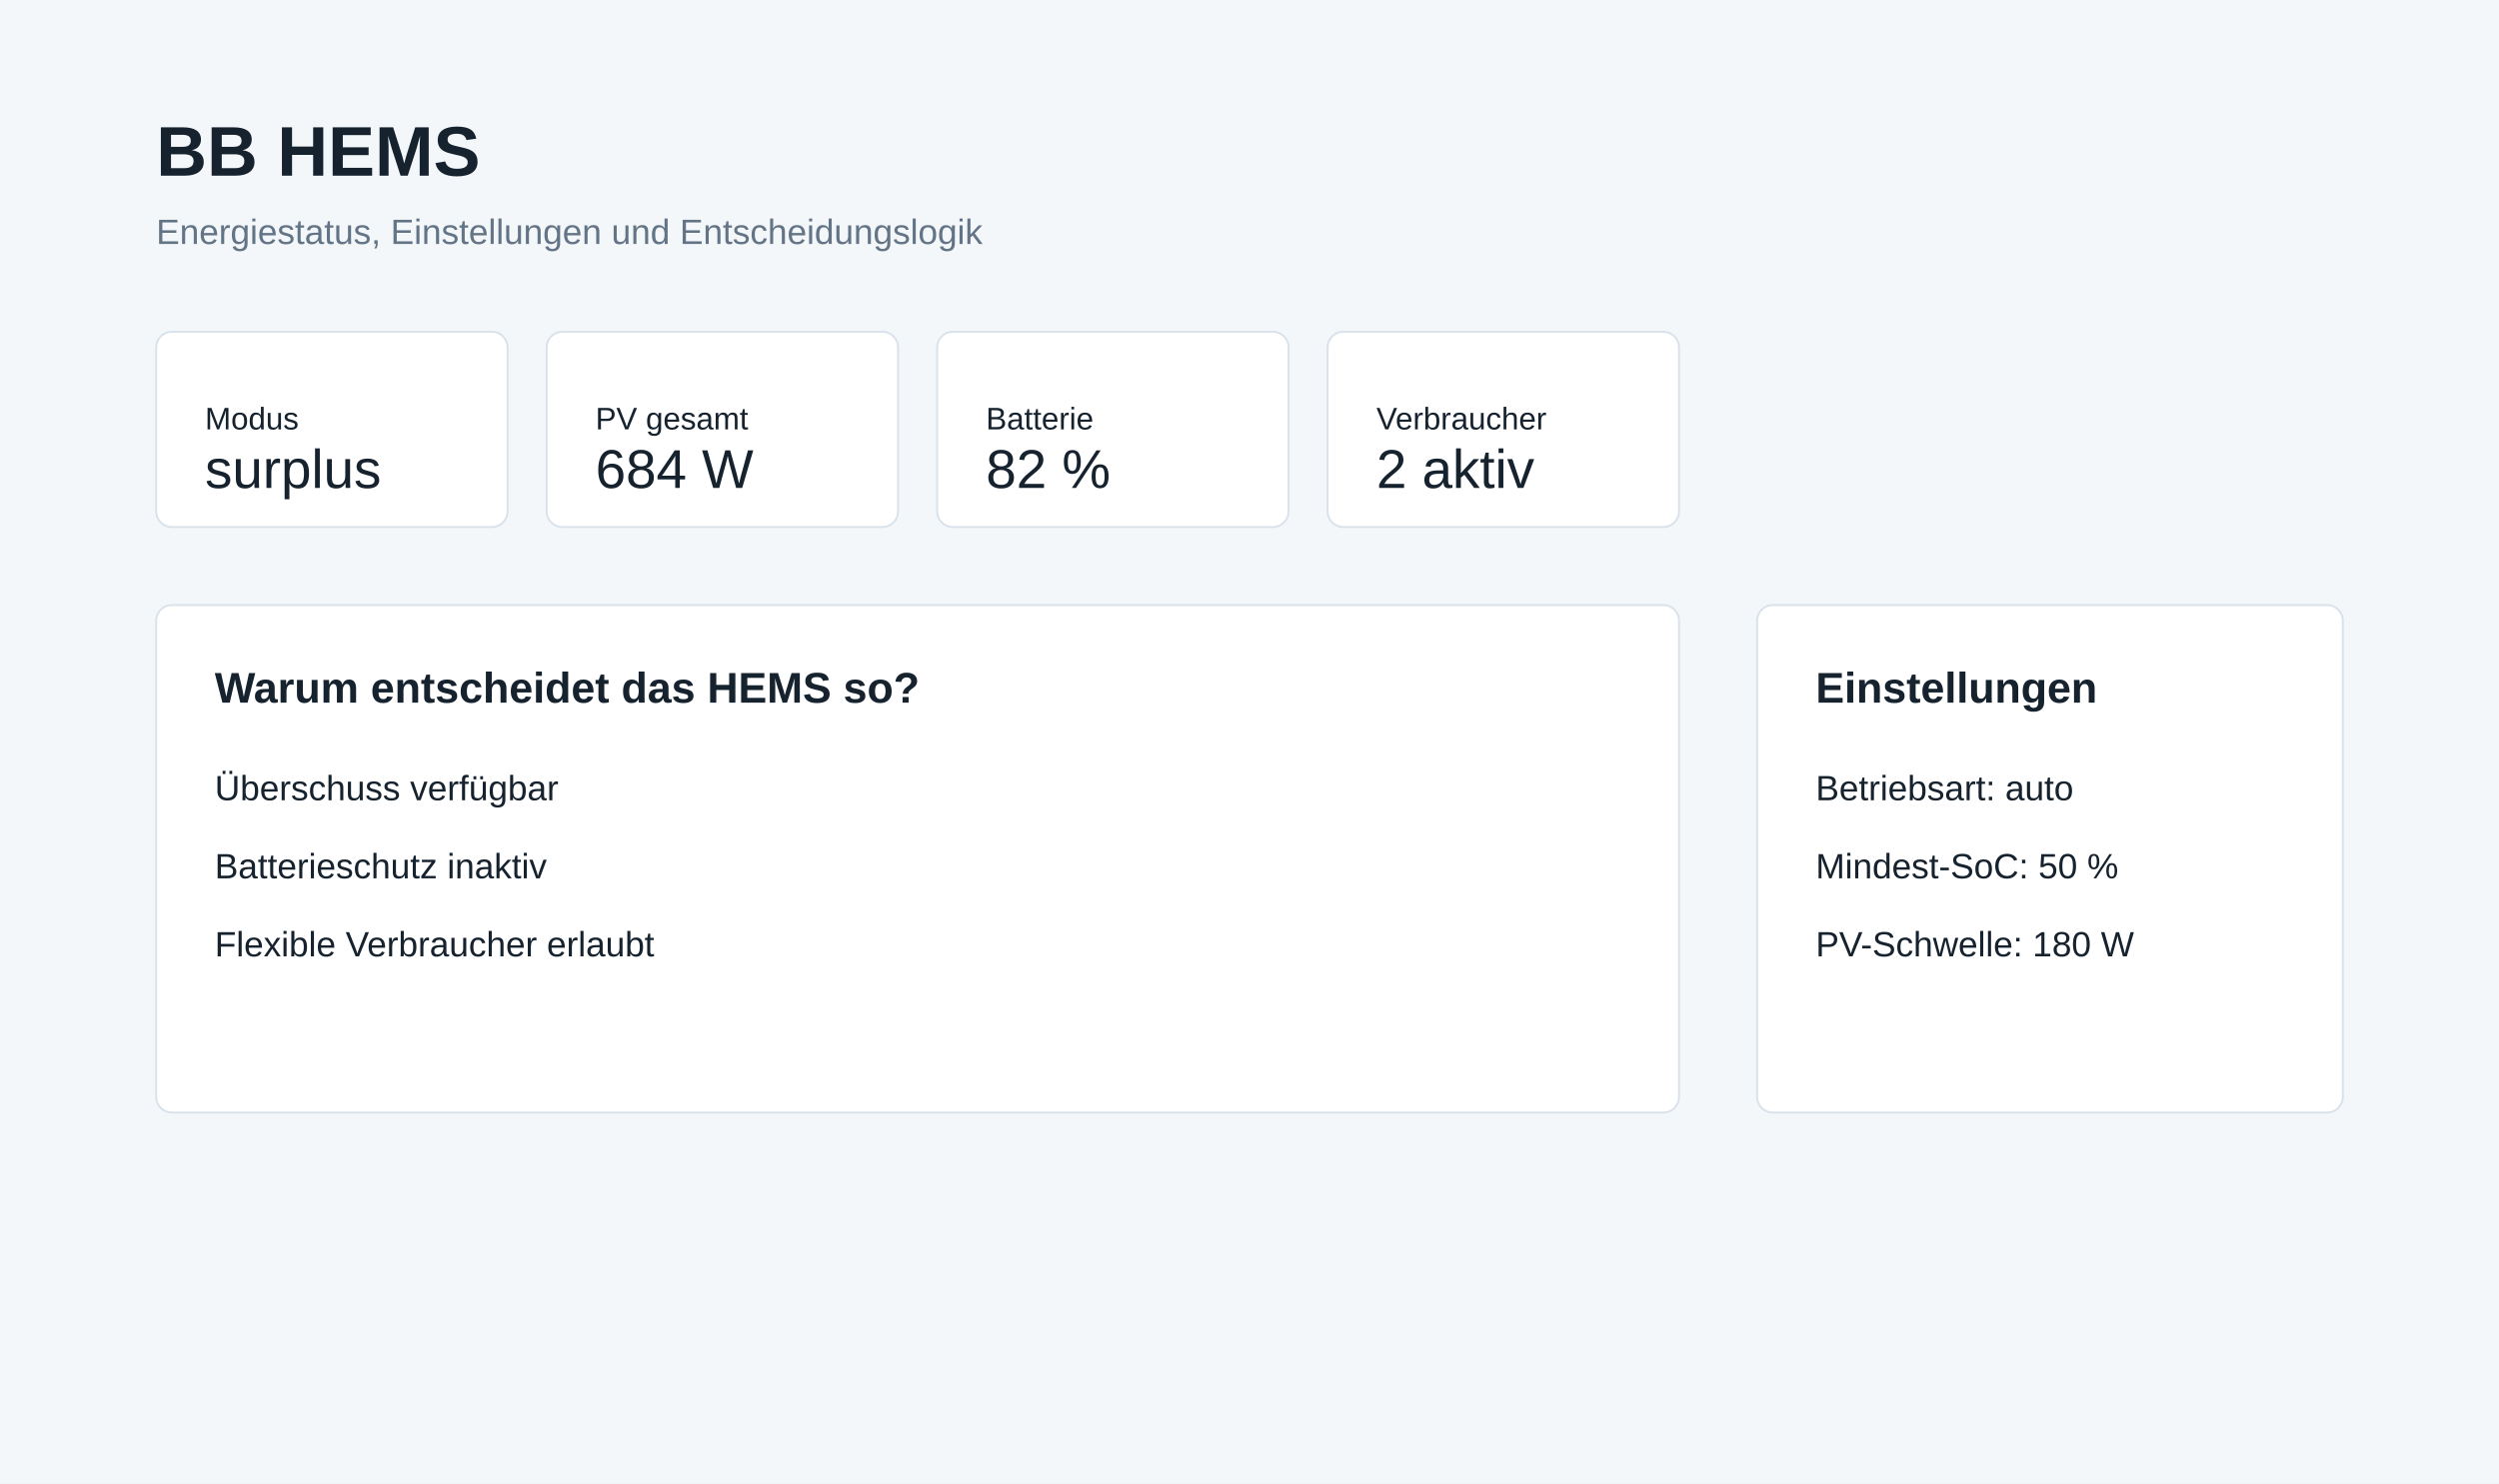
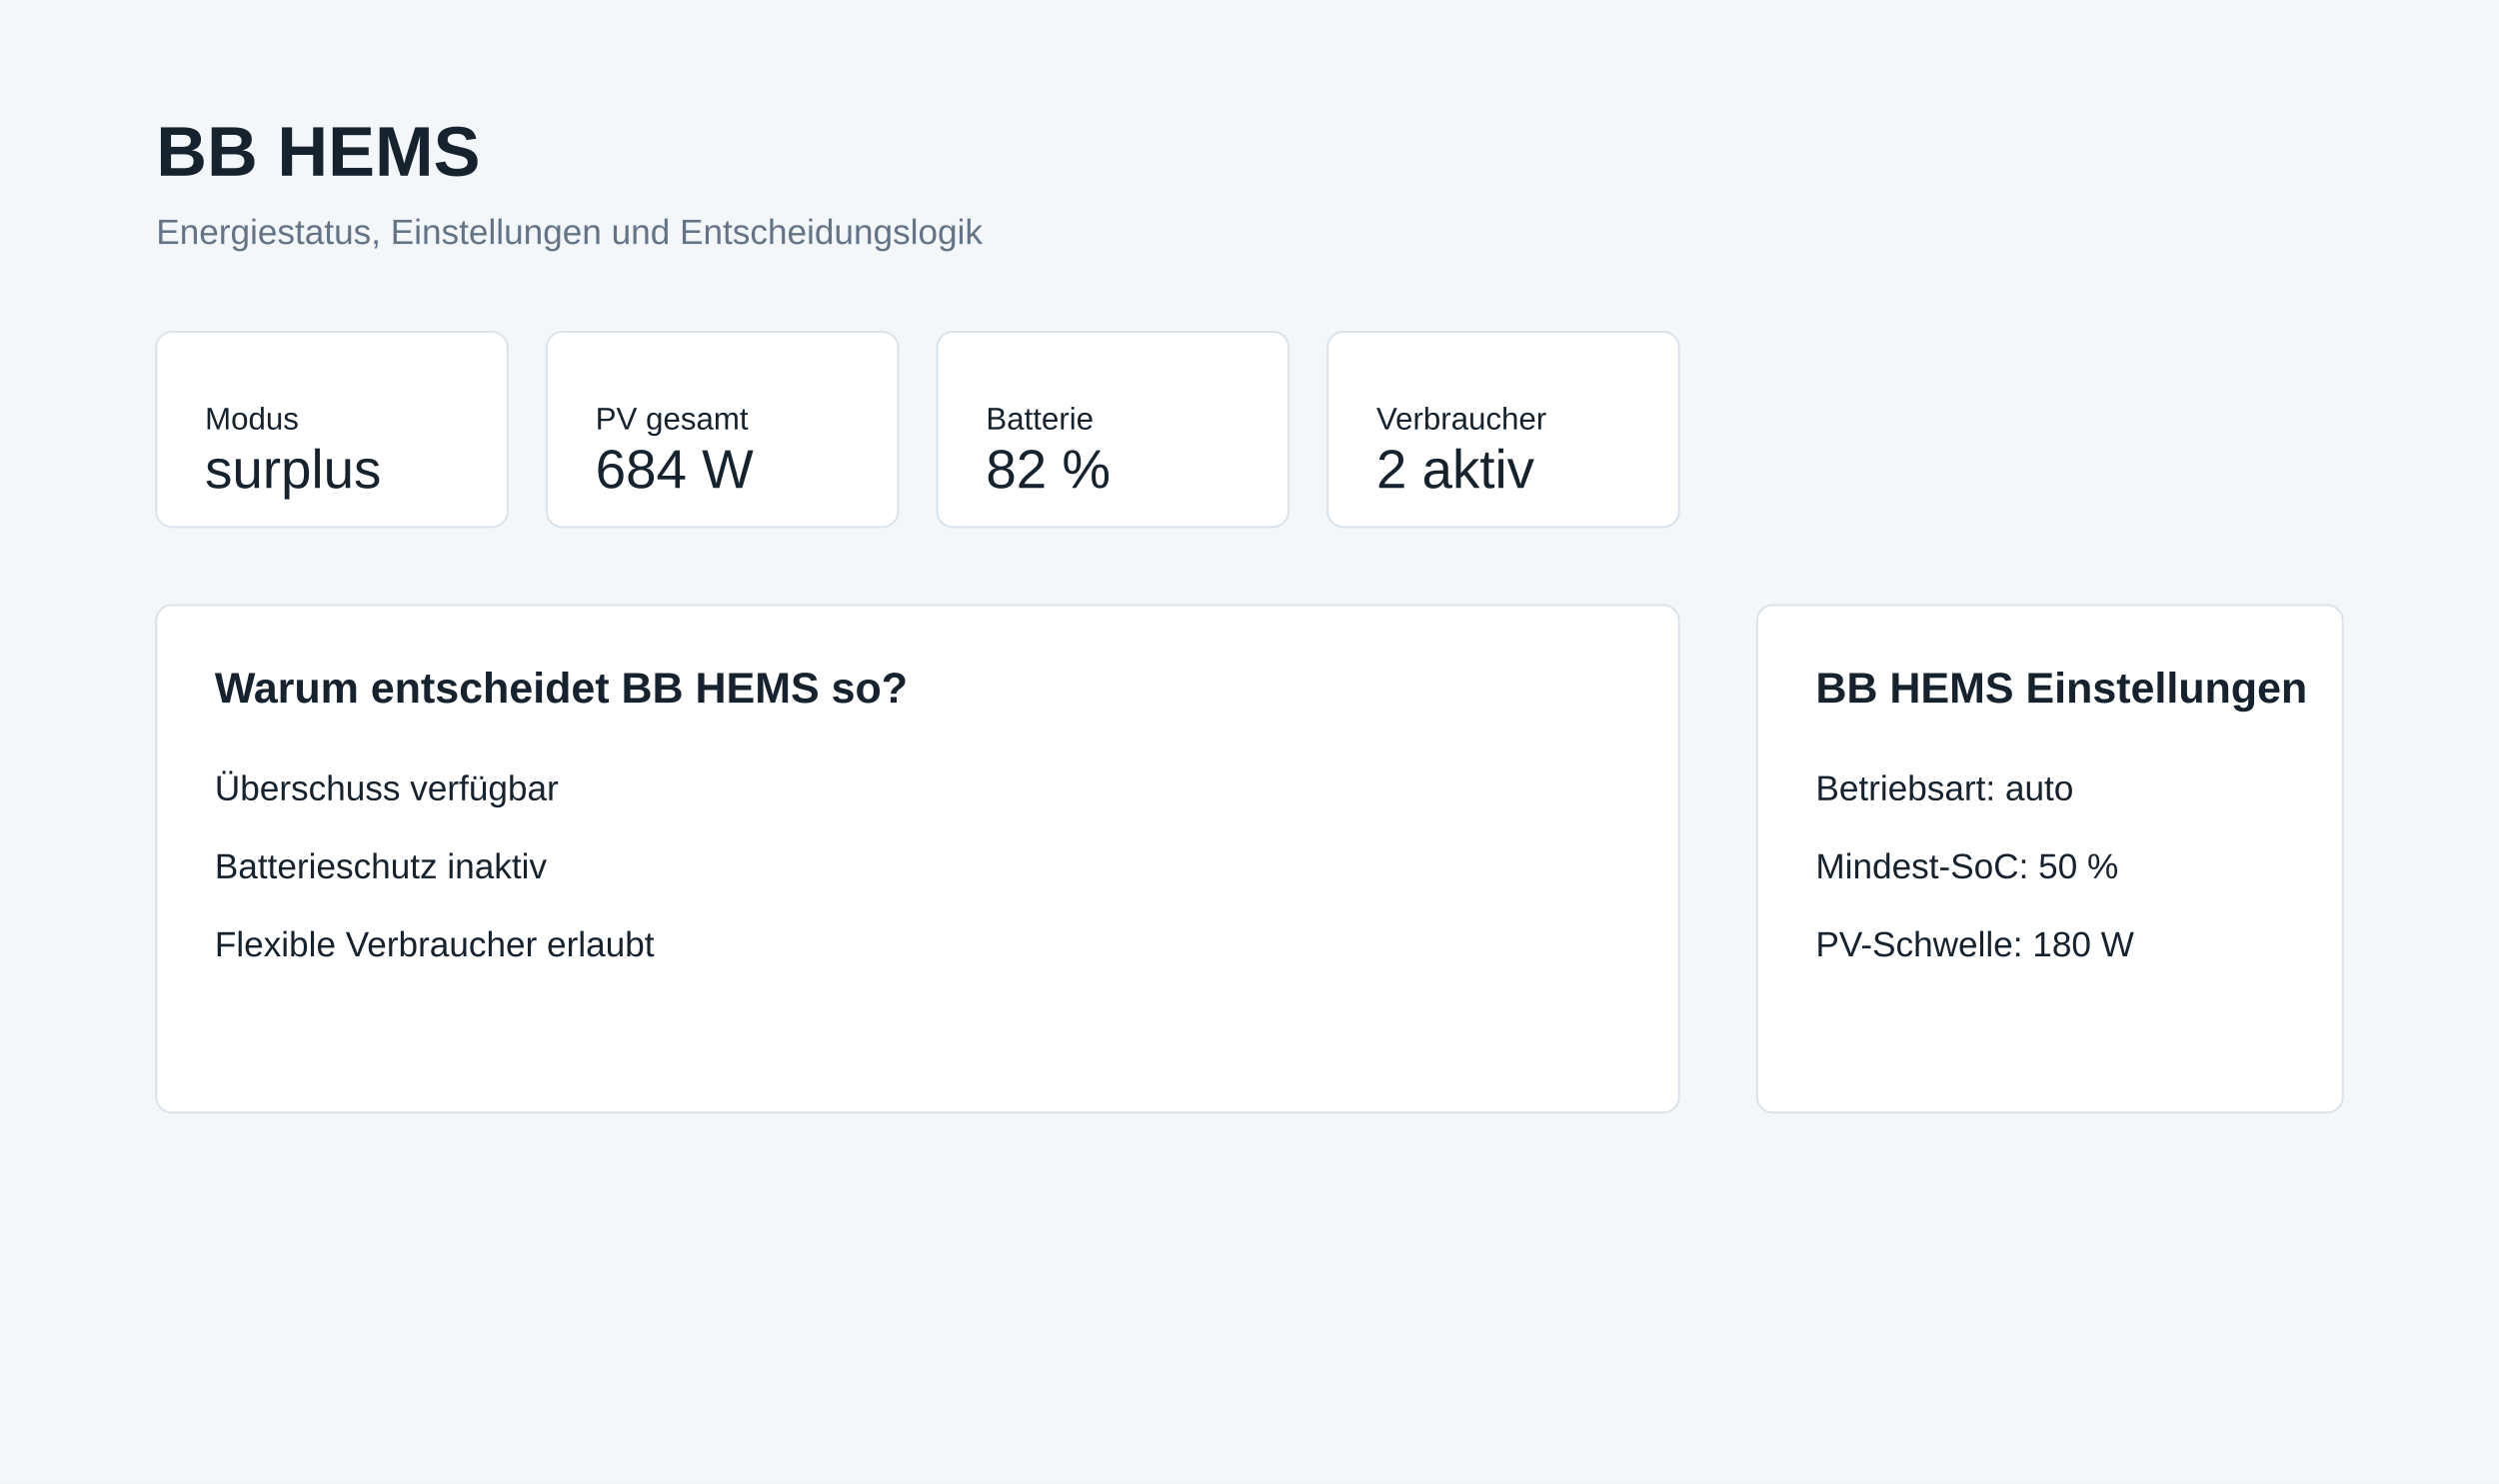
<svg xmlns="http://www.w3.org/2000/svg" width="1280" height="760" viewBox="0 0 1280 760">
  <rect width="1280" height="760" fill="#f4f7fa" />
  <text x="80" y="90" font-family="Arial" font-size="36" font-weight="700" fill="#16232f">BB HEMS</text>
  <text x="80" y="125" font-family="Arial" font-size="18" fill="#637486">Energiestatus, Einstellungen und Entscheidungslogik</text>
  <g fill="#fff" stroke="#d9e2ea">
    <rect x="80" y="170" width="180" height="100" rx="8" />
    <rect x="280" y="170" width="180" height="100" rx="8" />
    <rect x="480" y="170" width="180" height="100" rx="8" />
    <rect x="680" y="170" width="180" height="100" rx="8" />
    <rect x="80" y="310" width="780" height="260" rx="8" />
    <rect x="900" y="310" width="300" height="260" rx="8" />
  </g>
  <g font-family="Arial" fill="#16232f">
    <text x="105" y="220" font-size="16">Modus</text>
    <text x="105" y="250" font-size="28">surplus</text>
    <text x="305" y="220" font-size="16">PV gesamt</text>
    <text x="305" y="250" font-size="28">684 W</text>
    <text x="505" y="220" font-size="16">Batterie</text>
    <text x="505" y="250" font-size="28">82 %</text>
    <text x="705" y="220" font-size="16">Verbraucher</text>
    <text x="705" y="250" font-size="28">2 aktiv</text>
-     <text x="110" y="360" font-size="22" font-weight="700">Warum entscheidet das HEMS so?</text>
+     <text x="110" y="360" font-size="22" font-weight="700">Warum entscheidet BB HEMS so?</text>
    <text x="110" y="410" font-size="18">Überschuss verfügbar</text>
    <text x="110" y="450" font-size="18">Batterieschutz inaktiv</text>
    <text x="110" y="490" font-size="18">Flexible Verbraucher erlaubt</text>
-     <text x="930" y="360" font-size="22" font-weight="700">Einstellungen</text>
+     <text x="930" y="360" font-size="22" font-weight="700">BB HEMS Einstellungen</text>
    <text x="930" y="410" font-size="18">Betriebsart: auto</text>
    <text x="930" y="450" font-size="18">Mindest-SoC: 50 %</text>
    <text x="930" y="490" font-size="18">PV-Schwelle: 180 W</text>
  </g>
</svg>
